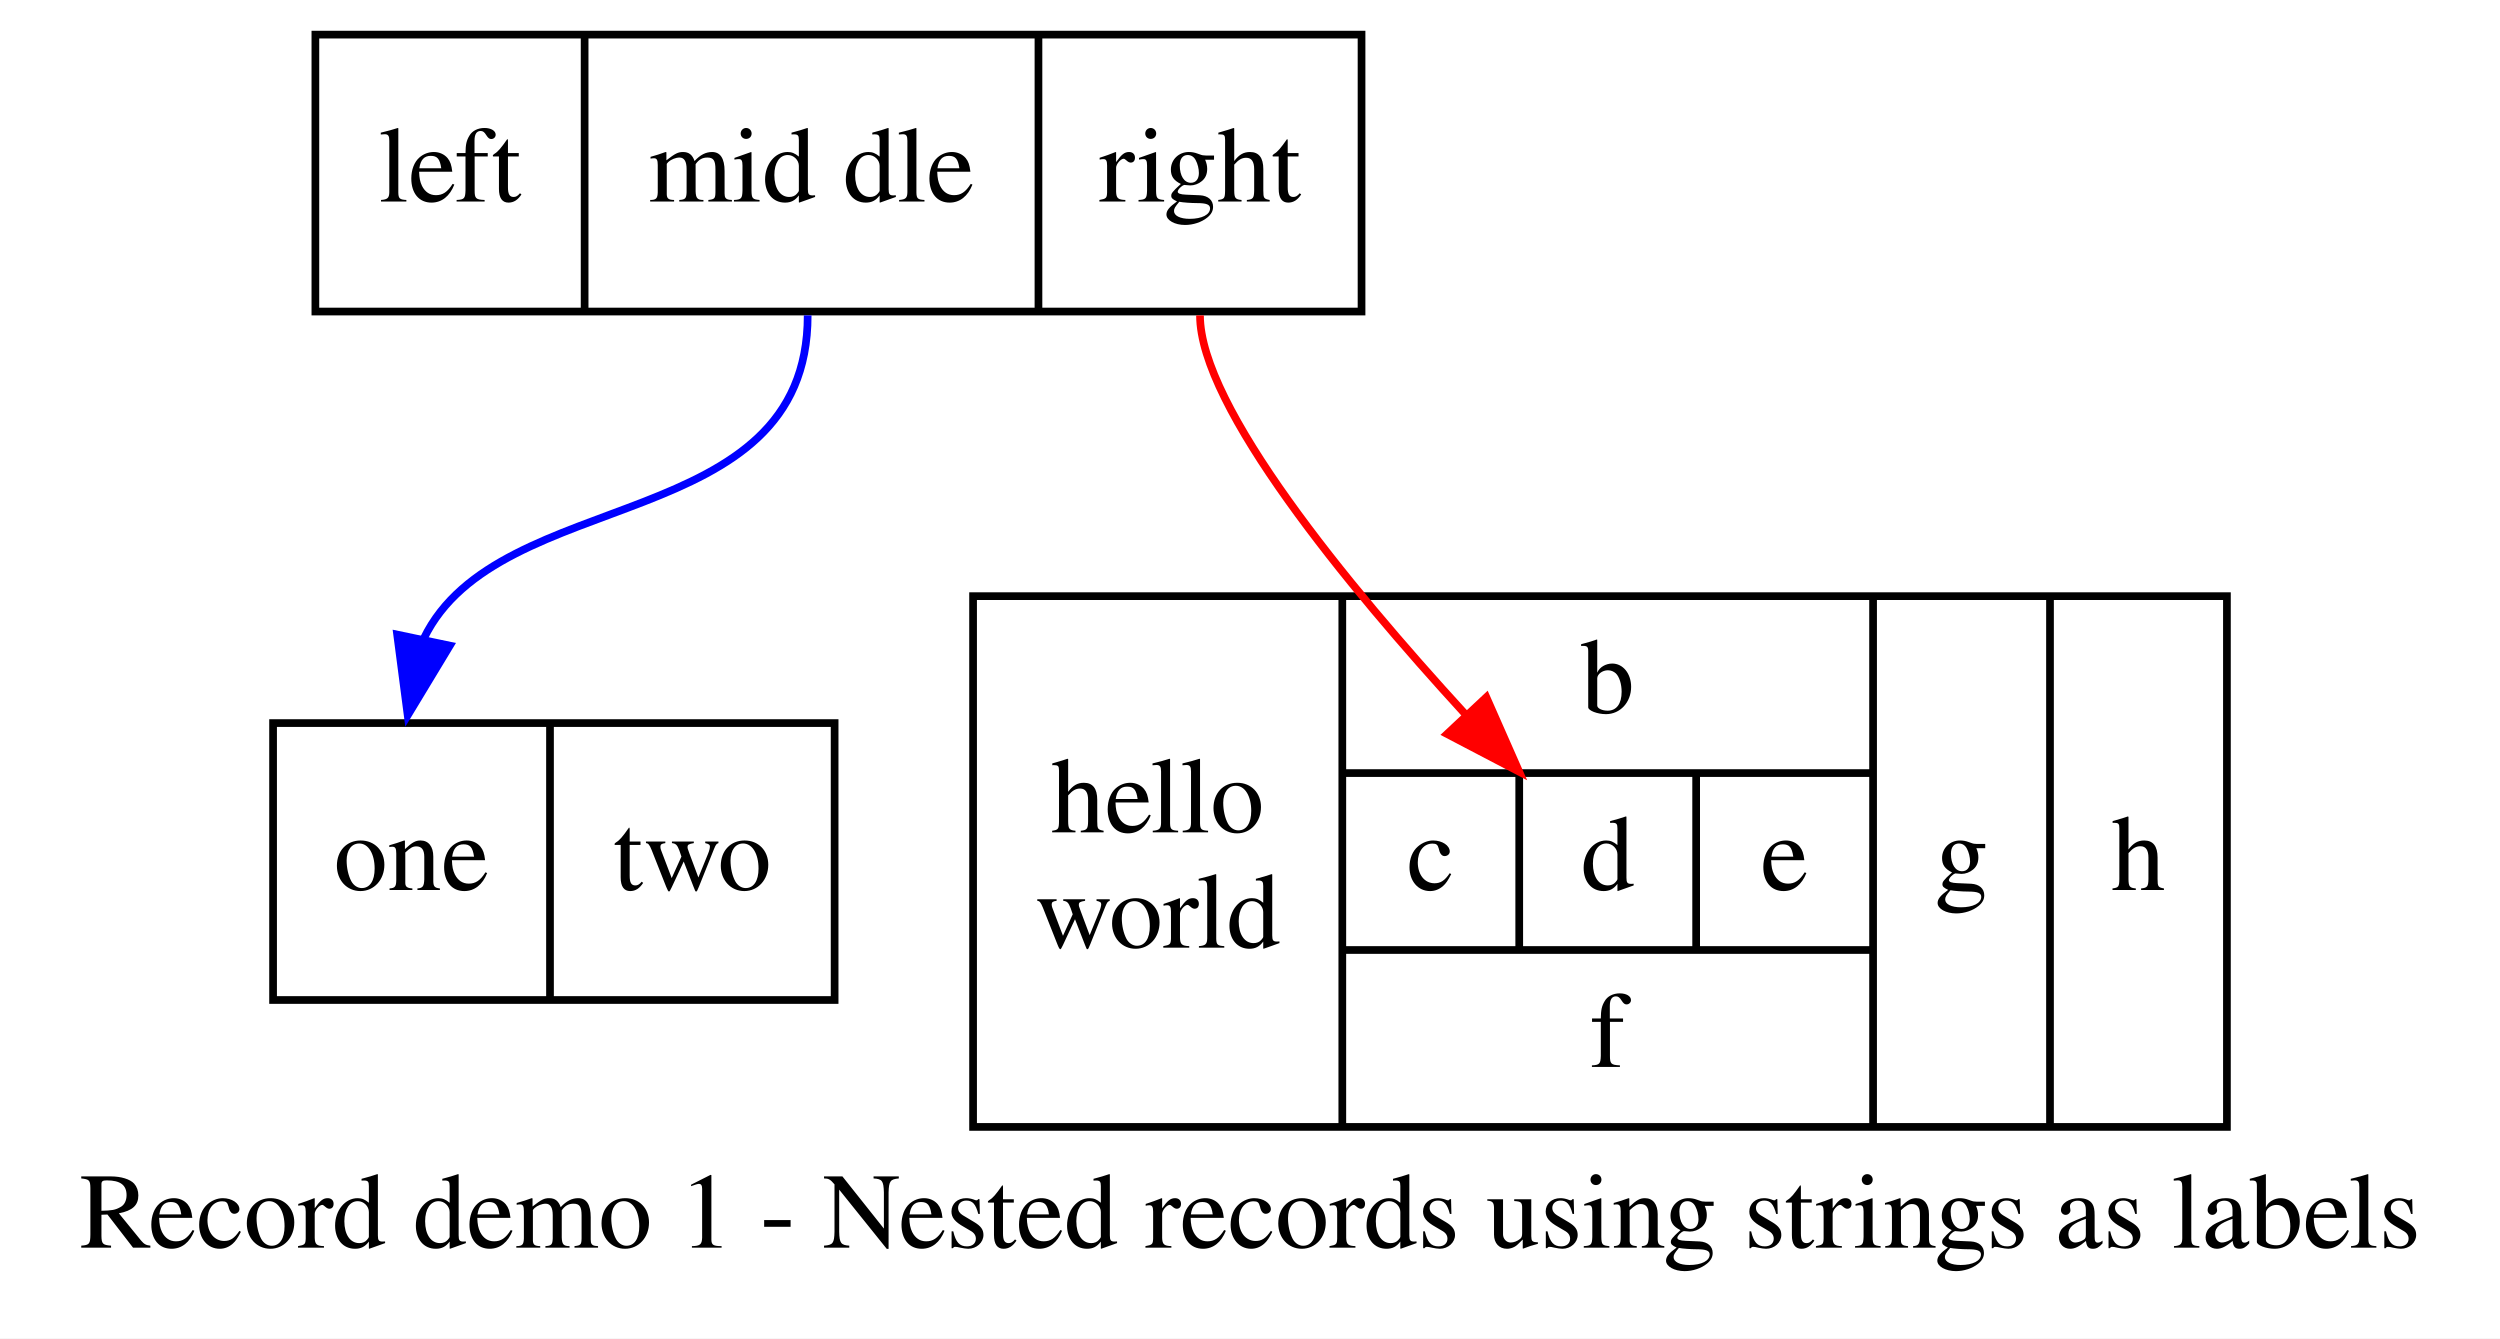
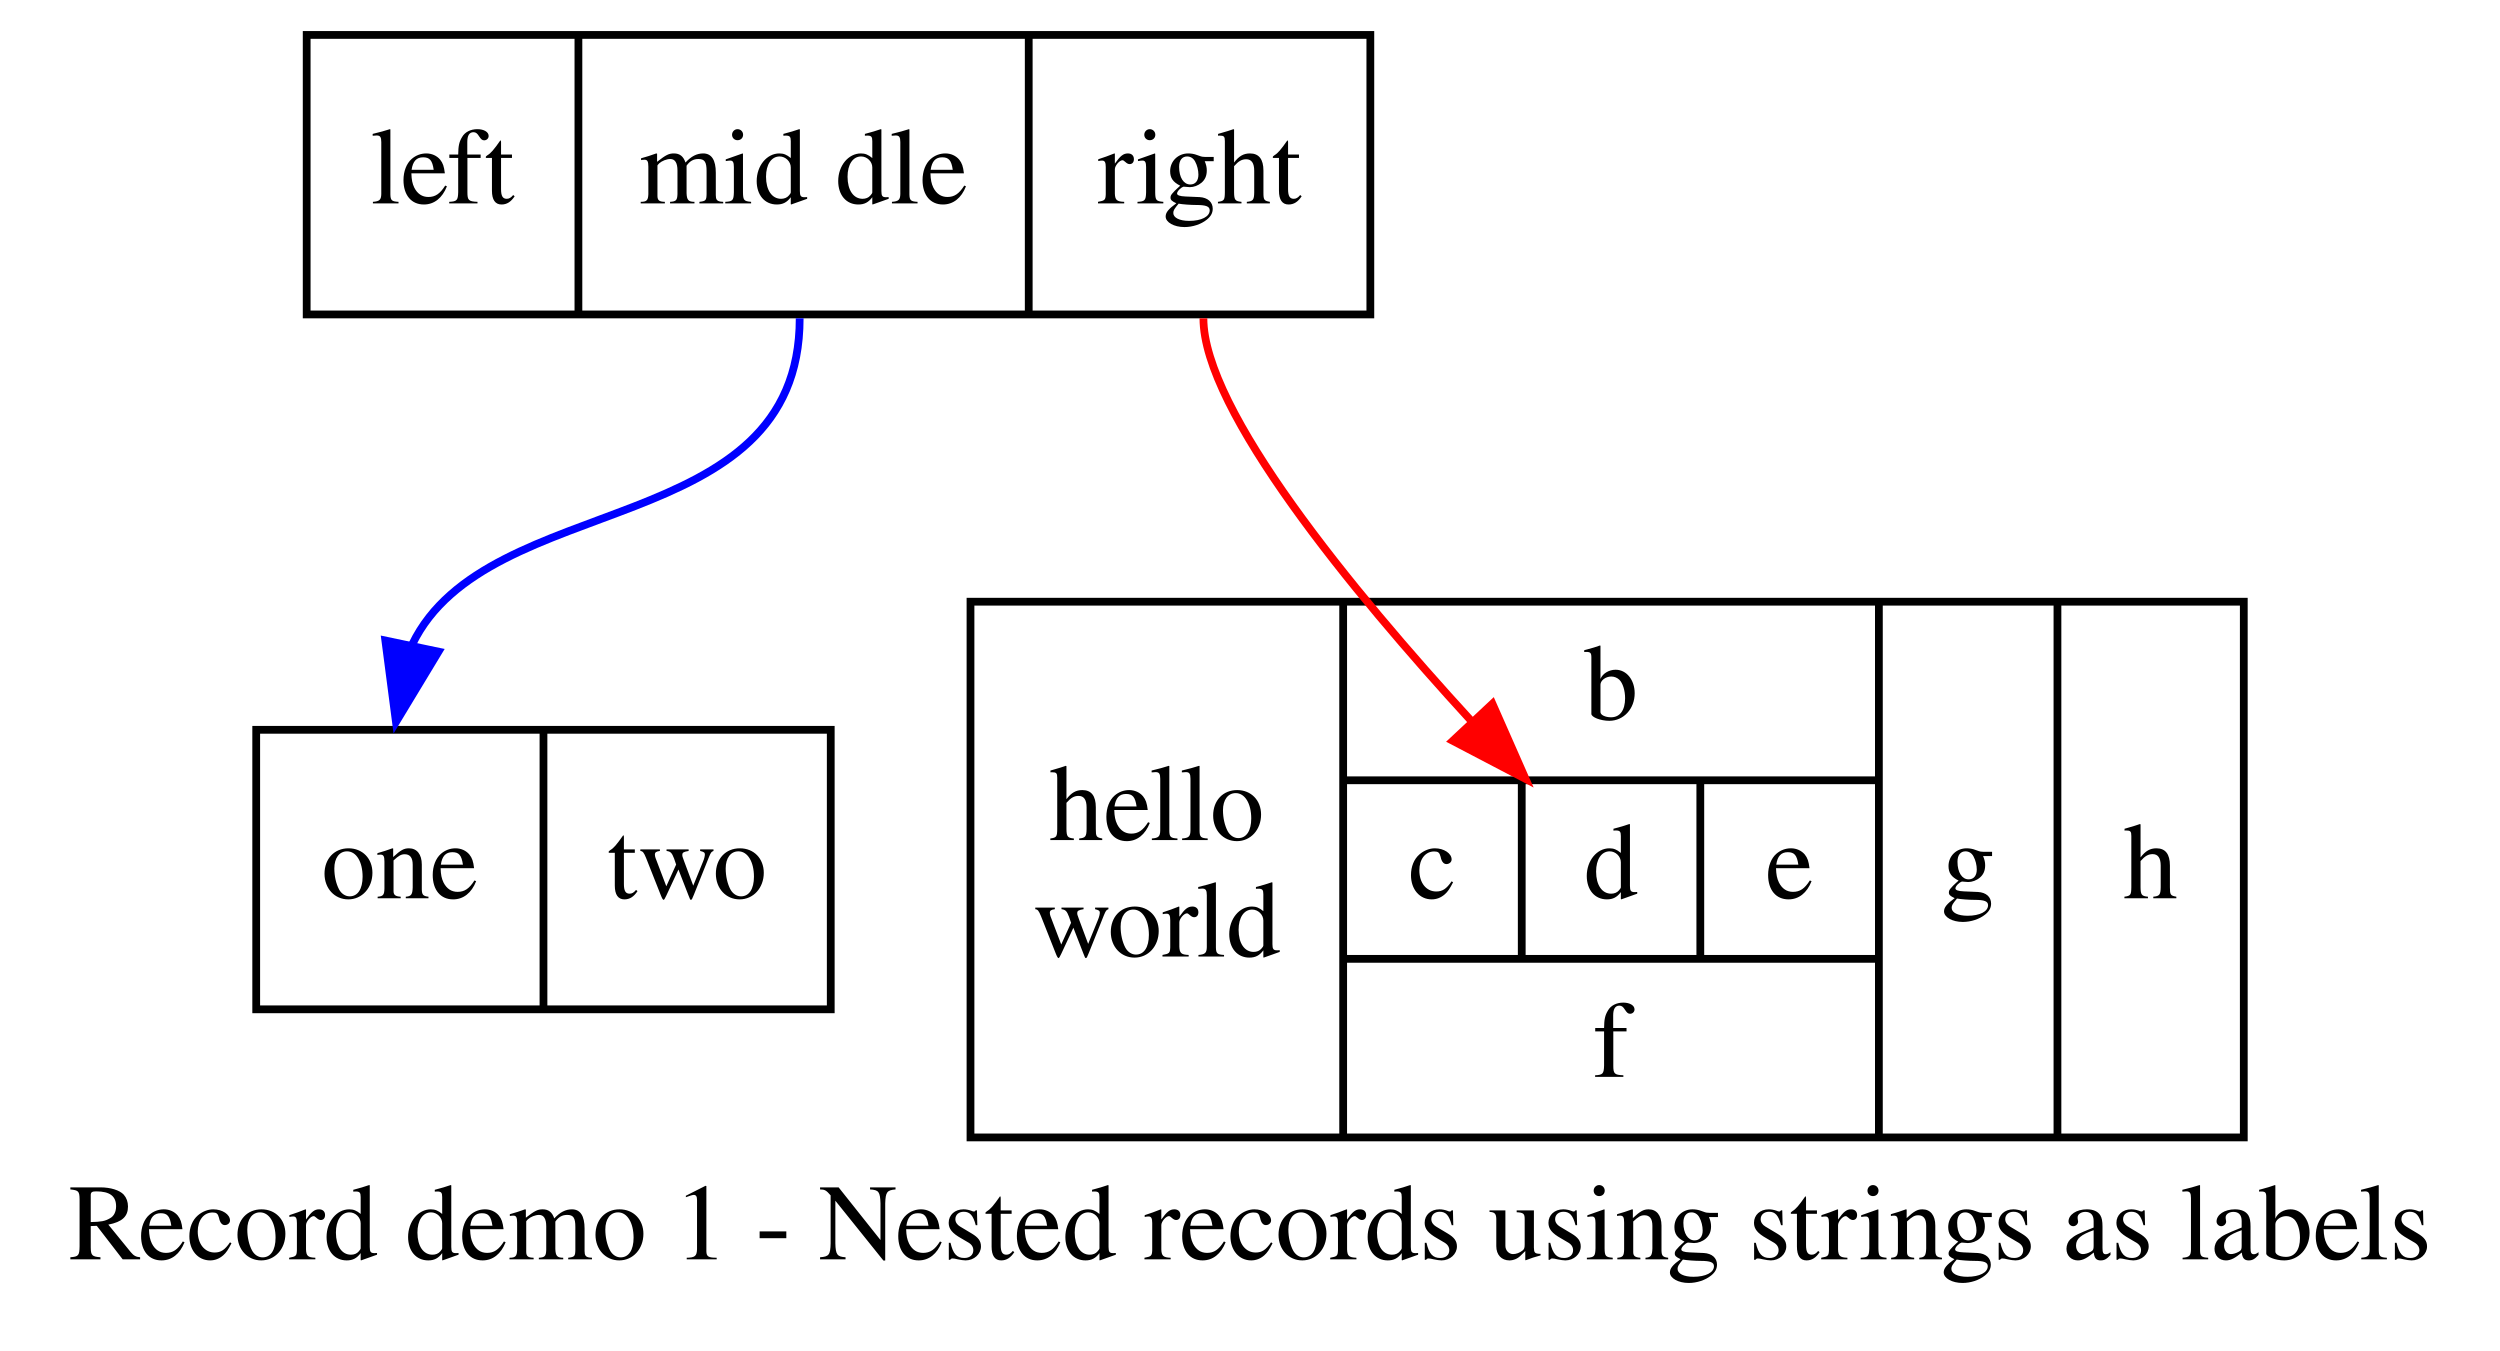
- <svg xmlns="http://www.w3.org/2000/svg" width="325pt" height="174pt" viewBox="0.00 0.00 325.00 174.00">
+ <svg xmlns="http://www.w3.org/2000/svg" width="322pt" height="174pt" viewBox="0.00 0.00 322.00 174.00">
  <g id="graph0" class="graph" transform="scale(1 1) rotate(0) translate(4 170)">
-     <polygon fill="white" stroke="none" points="-4,4 -4,-170 321,-170 321,4 -4,4" />
-     <text text-anchor="middle" x="158.5" y="-7.8" font-family="Times,serif" font-size="14.00">Record demo 1 - Nested records using strings as labels</text>
+     <polygon fill="white" stroke="none" points="-4,4 -4,-170 318,-170 318,4 -4,4" />
+     <text text-anchor="middle" x="157" y="-7.8" font-family="Times,serif" font-size="14.00">Record demo 1 - Nested records using strings as labels</text>
    <g id="node1" class="node">
-       <polygon fill="none" stroke="black" points="37,-129.5 37,-165.5 173,-165.5 173,-129.5 37,-129.5" />
-       <text text-anchor="middle" x="54.5" y="-143.8" font-family="Times,serif" font-size="14.00">left</text>
-       <polyline fill="none" stroke="black" points="72,-129.5 72,-165.5 " />
-       <text text-anchor="middle" x="101.5" y="-143.8" font-family="Times,serif" font-size="14.00">mid dle</text>
-       <polyline fill="none" stroke="black" points="131,-129.5 131,-165.5 " />
-       <text text-anchor="middle" x="152" y="-143.8" font-family="Times,serif" font-size="14.00">right</text>
+       <polygon fill="none" stroke="black" points="35.5,-129.5 35.5,-165.5 172.5,-165.5 172.5,-129.5 35.5,-129.5" />
+       <text text-anchor="middle" x="53" y="-143.8" font-family="Times,serif" font-size="14.00">left</text>
+       <polyline fill="none" stroke="black" points="70.5,-129.5 70.5,-165.5 " />
+       <text text-anchor="middle" x="99.5" y="-143.8" font-family="Times,serif" font-size="14.00">mid dle</text>
+       <polyline fill="none" stroke="black" points="128.5,-129.5 128.5,-165.5 " />
+       <text text-anchor="middle" x="150.5" y="-143.8" font-family="Times,serif" font-size="14.00">right</text>
    </g>
    <g id="node2" class="node">
-       <polygon fill="none" stroke="black" points="31.5,-40 31.5,-76 104.5,-76 104.5,-40 31.5,-40" />
-       <text text-anchor="middle" x="49.5" y="-54.3" font-family="Times,serif" font-size="14.00">one</text>
-       <polyline fill="none" stroke="black" points="67.5,-40 67.5,-76 " />
-       <text text-anchor="middle" x="86" y="-54.3" font-family="Times,serif" font-size="14.00">two</text>
+       <polygon fill="none" stroke="black" points="29,-40 29,-76 103,-76 103,-40 29,-40" />
+       <text text-anchor="middle" x="47.5" y="-54.3" font-family="Times,serif" font-size="14.00">one</text>
+       <polyline fill="none" stroke="black" points="66,-40 66,-76 " />
+       <text text-anchor="middle" x="84.5" y="-54.3" font-family="Times,serif" font-size="14.00">two</text>
    </g>
    <g id="edge1" class="edge">
-       <path fill="none" stroke="blue" d="M101,-129C101,-100.274 60.831,-107.122 51.103,-87.011" />
-       <polygon fill="blue" stroke="blue" points="54.481,-86.067 49,-77 47.63,-87.506 54.481,-86.067" />
+       <path fill="none" stroke="blue" d="M99,-129C99,-100.274 58.831,-107.122 49.103,-87.011" />
+       <polygon fill="blue" stroke="blue" points="52.481,-86.067 47,-77 45.63,-87.506 52.481,-86.067" />
    </g>
    <g id="node3" class="node">
-       <polygon fill="none" stroke="black" points="122.5,-23.5 122.5,-92.5 285.5,-92.5 285.5,-23.5 122.5,-23.5" />
-       <text text-anchor="middle" x="146.5" y="-61.8" font-family="Times,serif" font-size="14.00">hello</text>
-       <text text-anchor="middle" x="146.5" y="-46.8" font-family="Times,serif" font-size="14.00">world</text>
-       <polyline fill="none" stroke="black" points="170.5,-23.5 170.5,-92.5 " />
-       <text text-anchor="middle" x="205" y="-77.3" font-family="Times,serif" font-size="14.00">b</text>
-       <polyline fill="none" stroke="black" points="170.5,-69.5 239.5,-69.5 " />
-       <text text-anchor="middle" x="182" y="-54.3" font-family="Times,serif" font-size="14.00">c</text>
-       <polyline fill="none" stroke="black" points="193.5,-46.5 193.5,-69.5 " />
-       <text text-anchor="middle" x="205" y="-54.3" font-family="Times,serif" font-size="14.00">d</text>
-       <polyline fill="none" stroke="black" points="216.5,-46.5 216.5,-69.5 " />
-       <text text-anchor="middle" x="228" y="-54.3" font-family="Times,serif" font-size="14.00">e</text>
-       <polyline fill="none" stroke="black" points="170.5,-46.5 239.5,-46.5 " />
-       <text text-anchor="middle" x="205" y="-31.3" font-family="Times,serif" font-size="14.00">f</text>
-       <polyline fill="none" stroke="black" points="239.5,-23.5 239.5,-92.5 " />
-       <text text-anchor="middle" x="251" y="-54.3" font-family="Times,serif" font-size="14.00">g</text>
-       <polyline fill="none" stroke="black" points="262.5,-23.5 262.5,-92.5 " />
-       <text text-anchor="middle" x="274" y="-54.3" font-family="Times,serif" font-size="14.00">h</text>
+       <polygon fill="none" stroke="black" points="121,-23.5 121,-92.5 285,-92.5 285,-23.5 121,-23.5" />
+       <text text-anchor="middle" x="145" y="-61.8" font-family="Times,serif" font-size="14.00">hello</text>
+       <text text-anchor="middle" x="145" y="-46.8" font-family="Times,serif" font-size="14.00">world</text>
+       <polyline fill="none" stroke="black" points="169,-23.5 169,-92.5 " />
+       <text text-anchor="middle" x="203.5" y="-77.3" font-family="Times,serif" font-size="14.00">b</text>
+       <polyline fill="none" stroke="black" points="169,-69.5 238,-69.5 " />
+       <text text-anchor="middle" x="180.5" y="-54.3" font-family="Times,serif" font-size="14.00">c</text>
+       <polyline fill="none" stroke="black" points="192,-46.5 192,-69.5 " />
+       <text text-anchor="middle" x="203.5" y="-54.3" font-family="Times,serif" font-size="14.00">d</text>
+       <polyline fill="none" stroke="black" points="215,-46.5 215,-69.5 " />
+       <text text-anchor="middle" x="226.5" y="-54.3" font-family="Times,serif" font-size="14.00">e</text>
+       <polyline fill="none" stroke="black" points="169,-46.5 238,-46.5 " />
+       <text text-anchor="middle" x="203.5" y="-31.3" font-family="Times,serif" font-size="14.00">f</text>
+       <polyline fill="none" stroke="black" points="238,-23.5 238,-92.5 " />
+       <text text-anchor="middle" x="249.5" y="-54.3" font-family="Times,serif" font-size="14.00">g</text>
+       <polyline fill="none" stroke="black" points="261,-23.5 261,-92.5 " />
+       <text text-anchor="middle" x="273" y="-54.3" font-family="Times,serif" font-size="14.00">h</text>
    </g>
    <g id="edge2" class="edge">
-       <path fill="none" stroke="red" d="M152,-129C152,-117.169 171.137,-93.92 186.412,-77.247" />
-       <polygon fill="red" stroke="red" points="189.225,-79.364 193.5,-69.669 184.113,-74.582 189.225,-79.364" />
+       <path fill="none" stroke="red" d="M151,-129C151,-117.169 170.137,-93.92 185.412,-77.247" />
+       <polygon fill="red" stroke="red" points="188.225,-79.364 192.5,-69.669 183.113,-74.582 188.225,-79.364" />
    </g>
  </g>
</svg>
